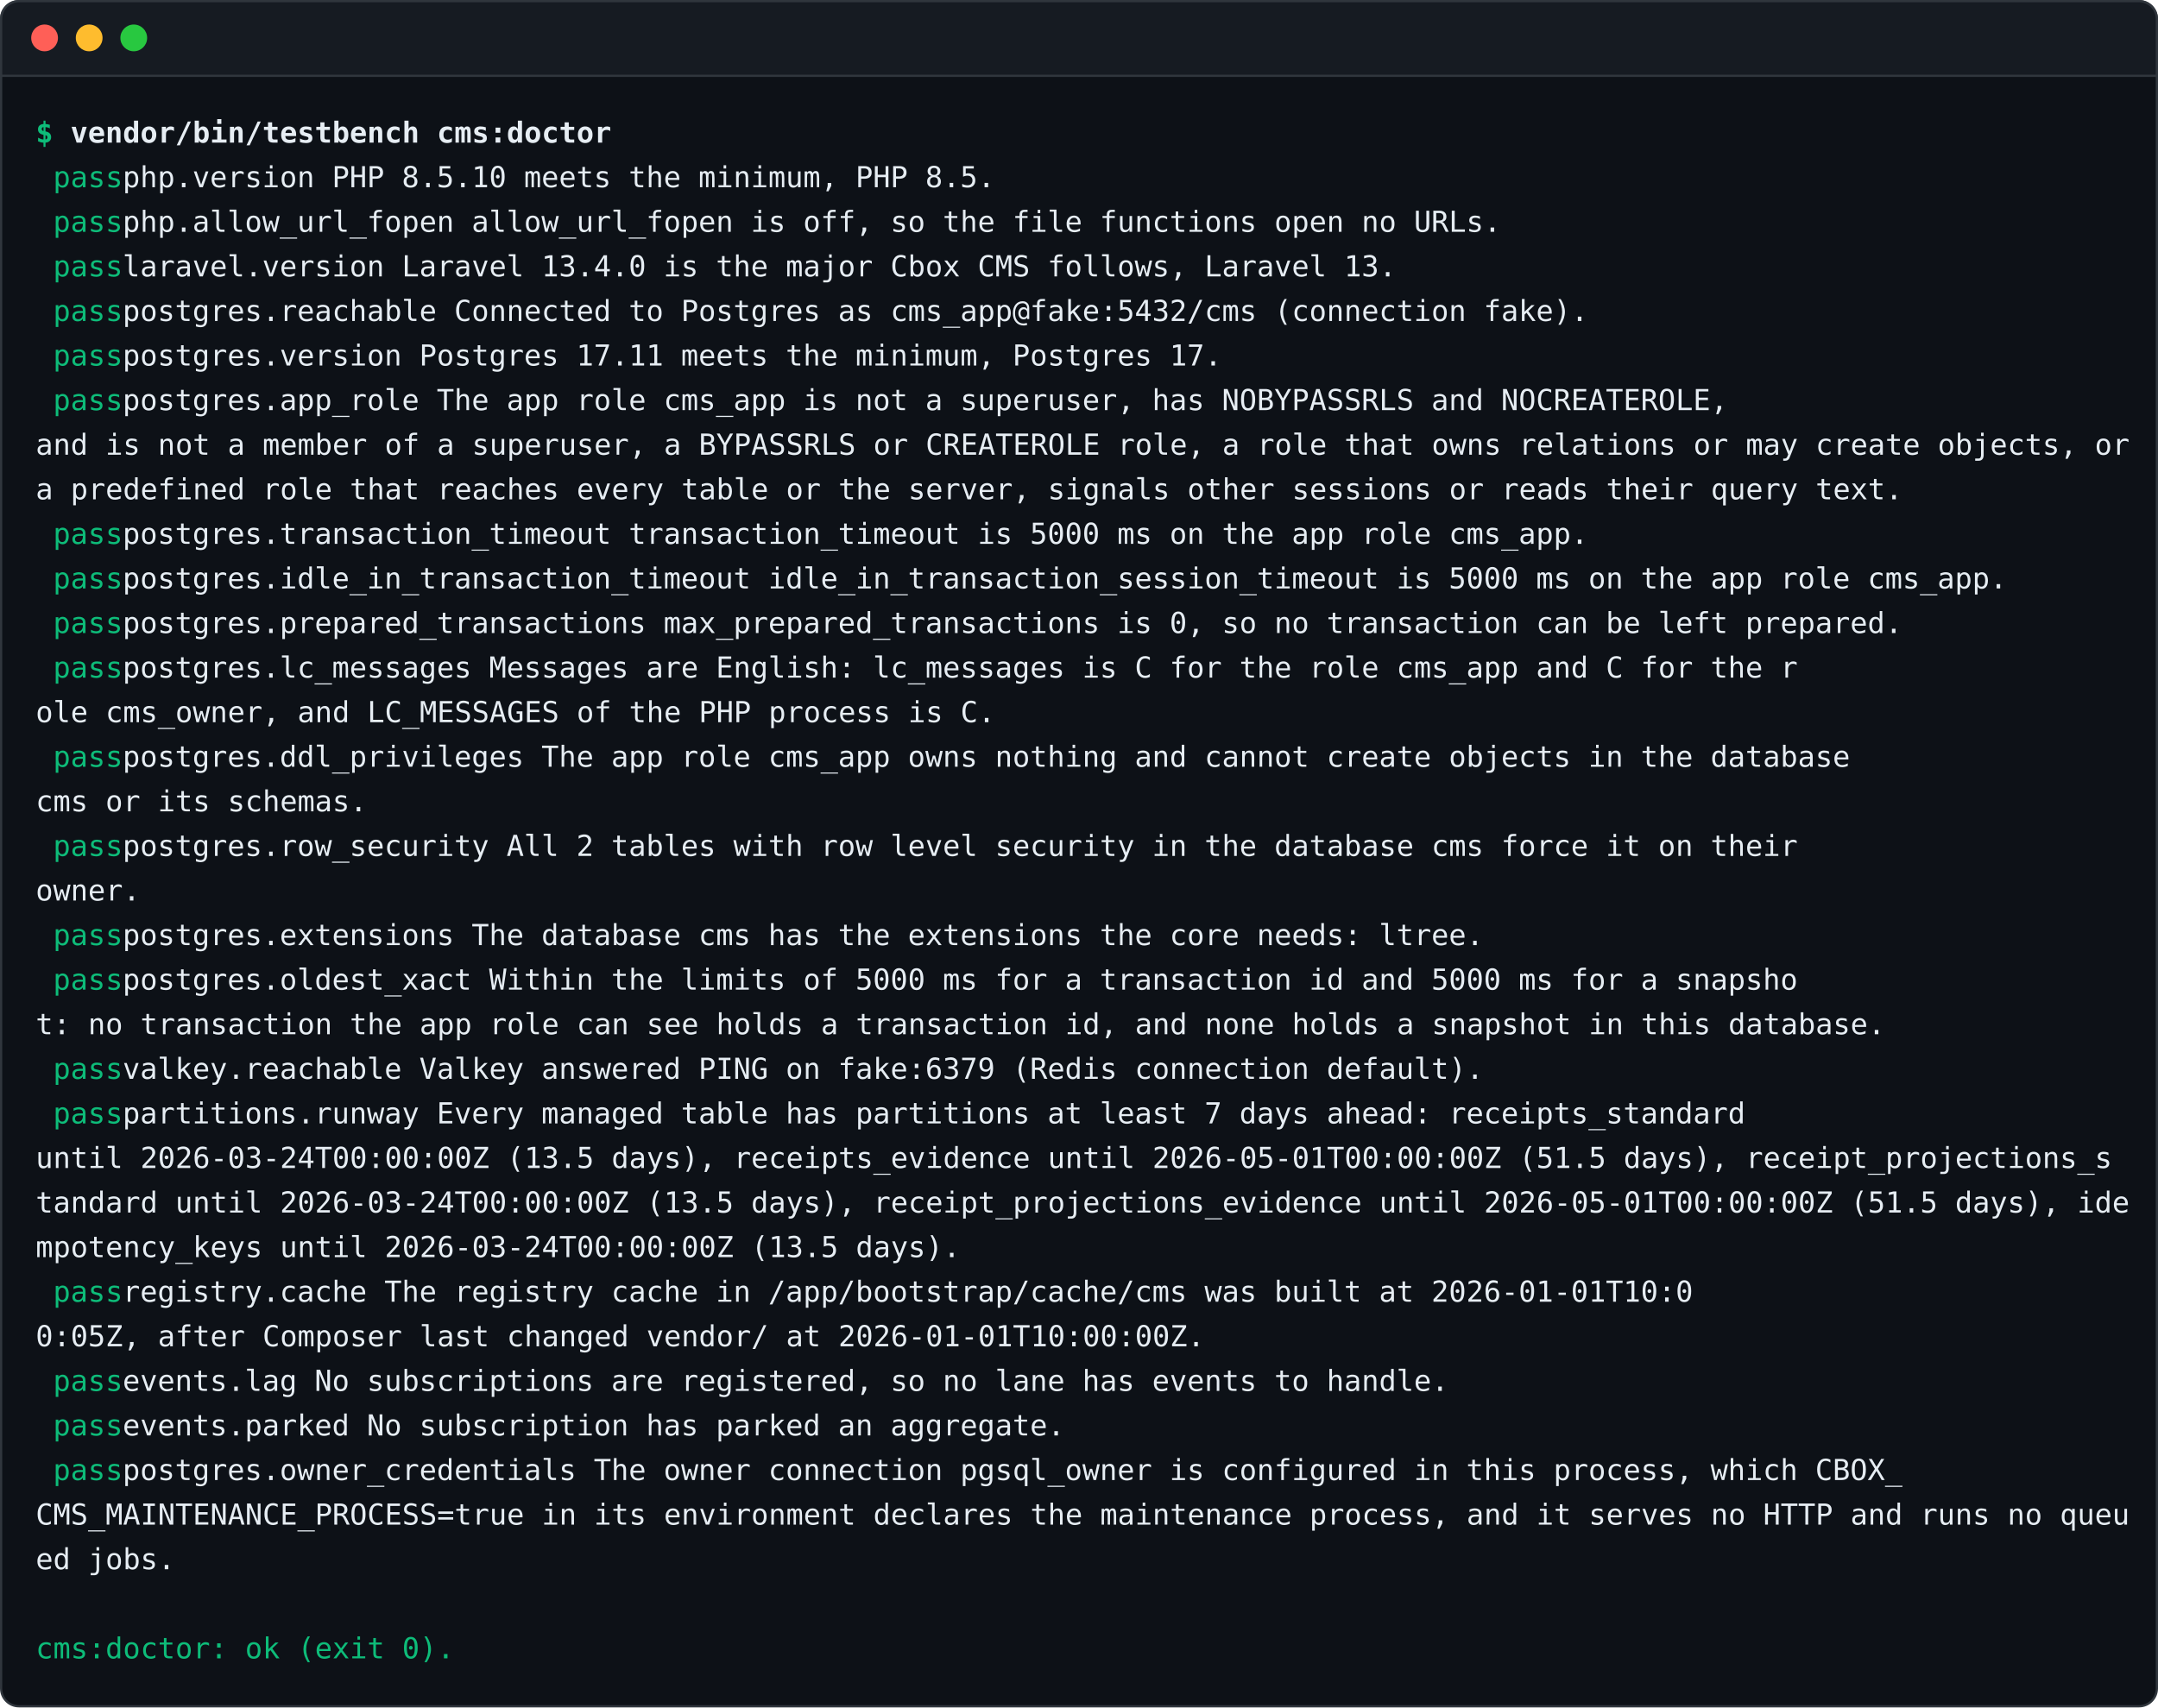
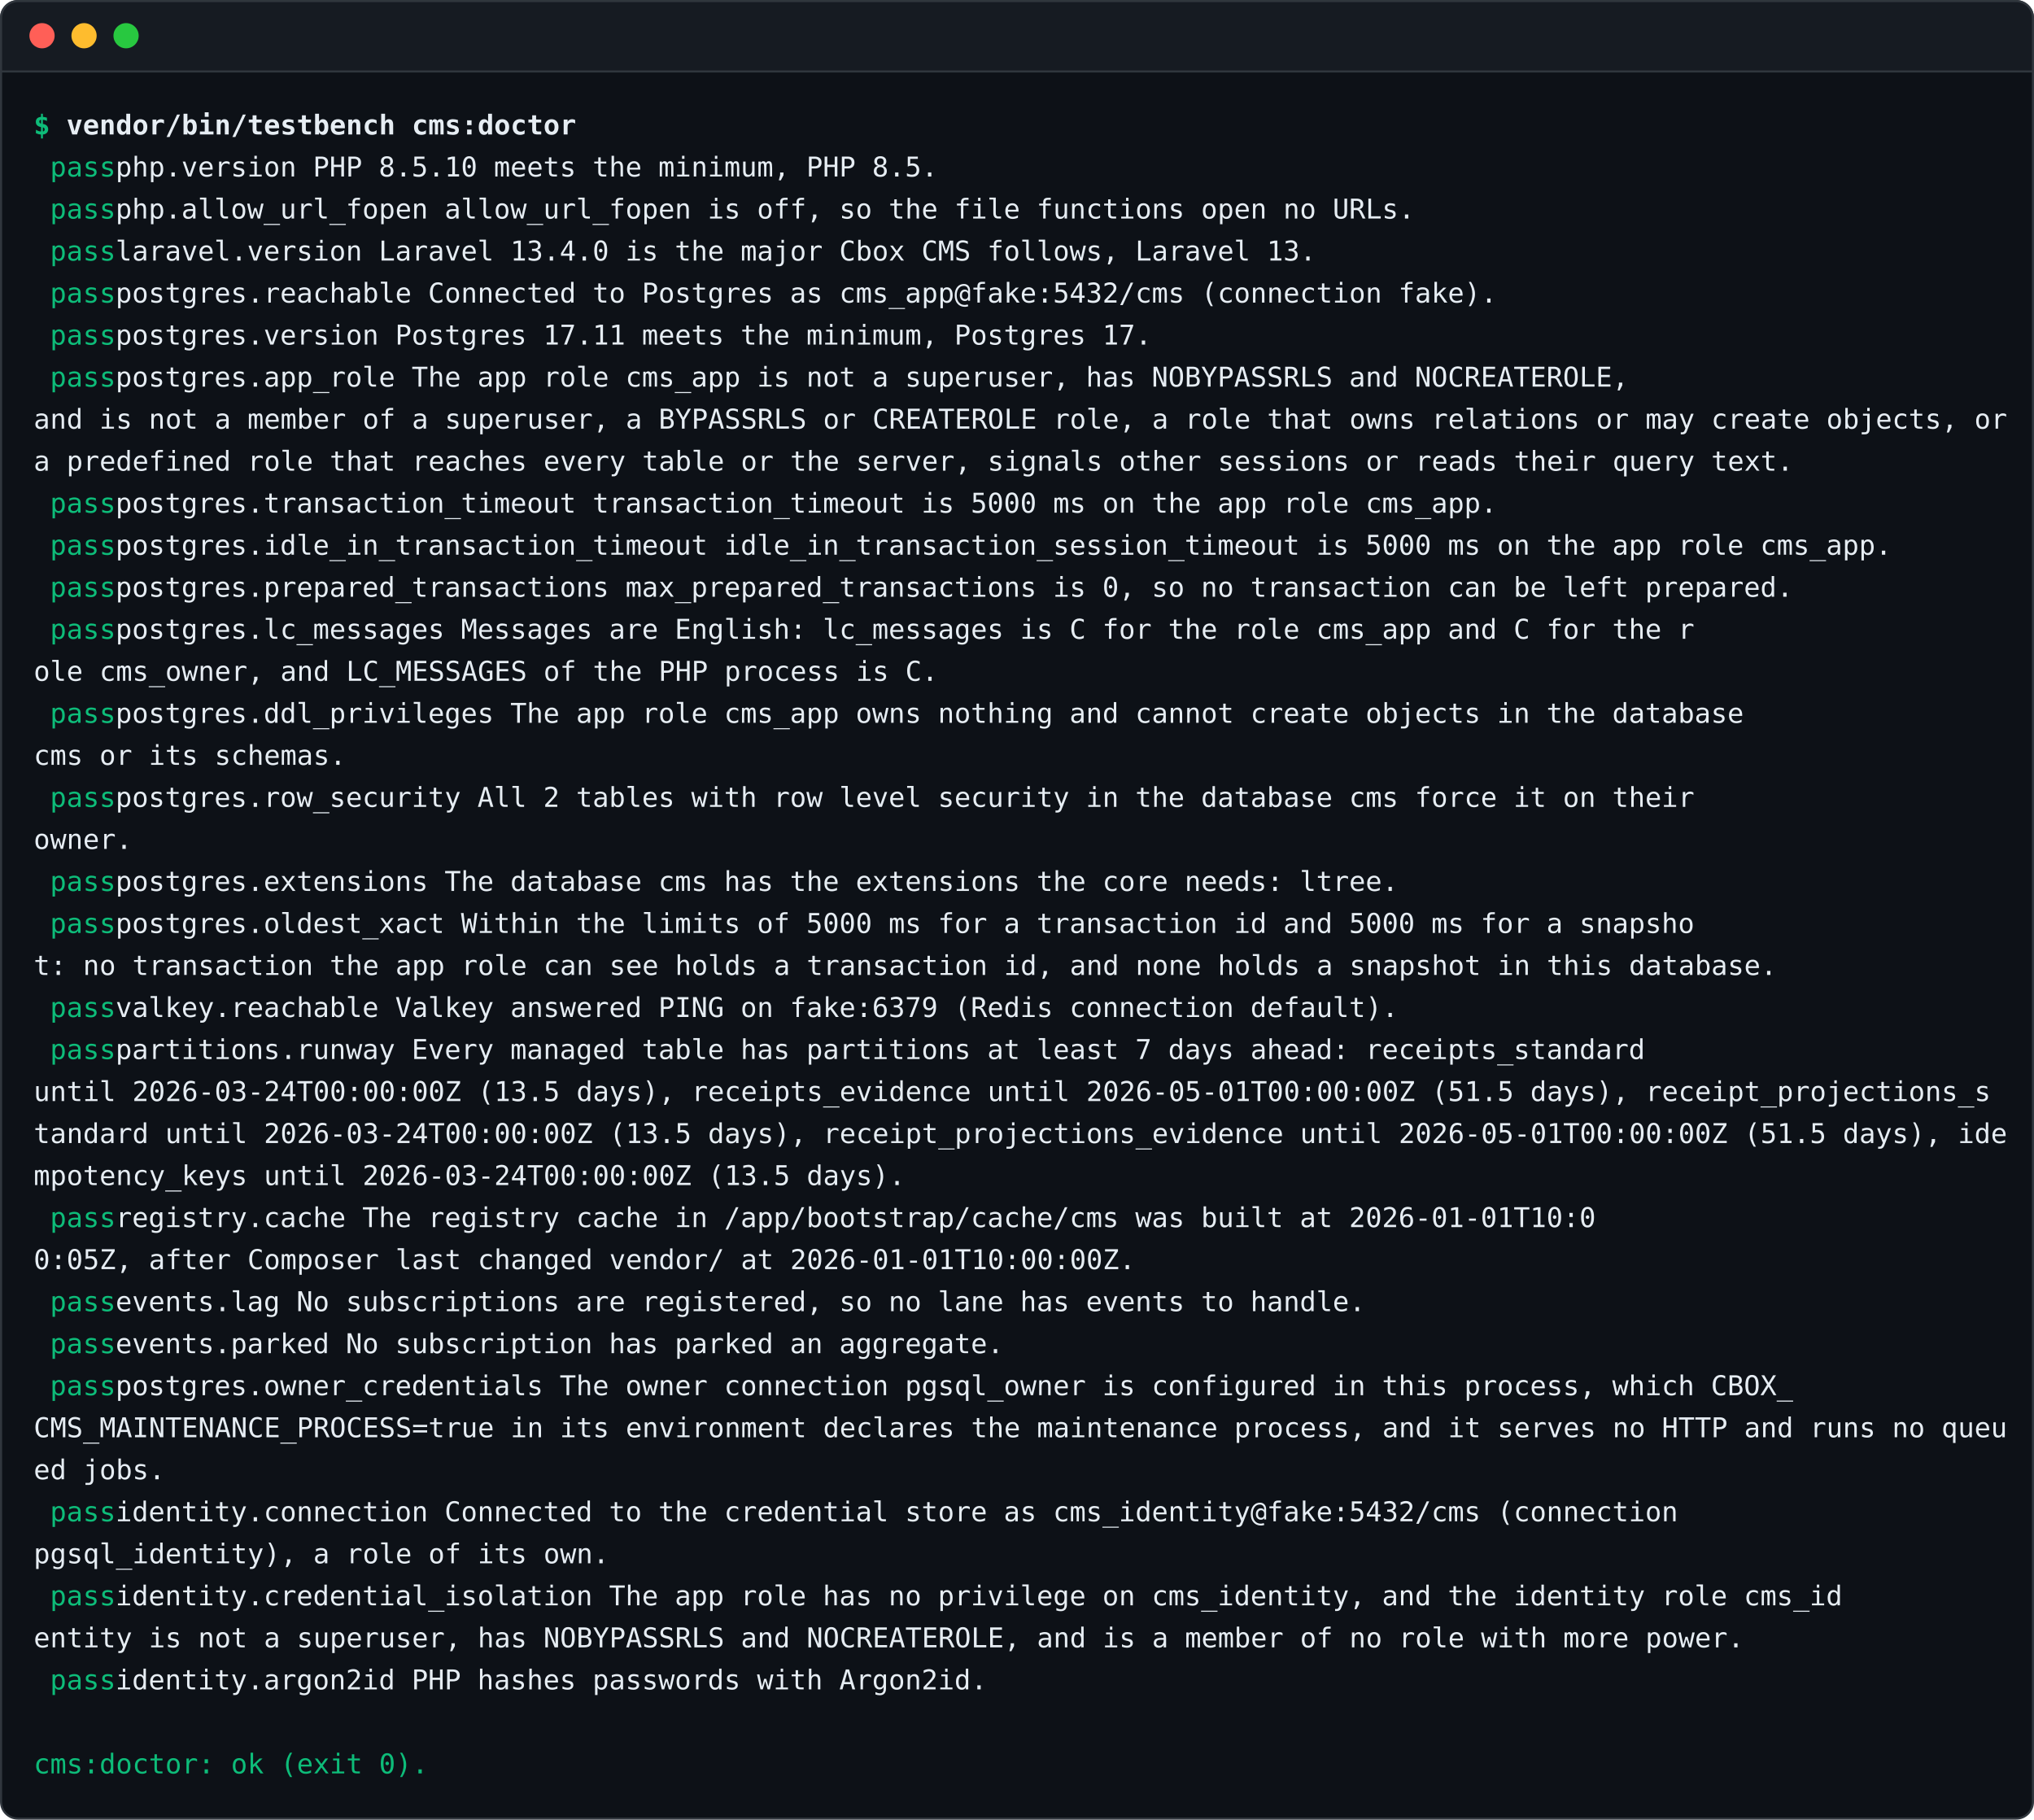
- <svg xmlns="http://www.w3.org/2000/svg" width="968" height="766" viewBox="0 0 968 766" role="img" aria-label="vendor/bin/testbench cms:doctor">
+ <svg xmlns="http://www.w3.org/2000/svg" width="968" height="866" viewBox="0 0 968 866" role="img" aria-label="vendor/bin/testbench cms:doctor">
  <style>text{font-family:ui-monospace, SFMono-Regular, Menlo, Consolas, 'DejaVu Sans Mono', 'Liberation Mono', monospace;font-size:13px;white-space:pre}.b{font-weight:700}.d{opacity:.66}.i{font-style:italic}.u{text-decoration:underline}</style>
-   <rect x="0.5" y="0.5" width="967" height="765" rx="8" fill="#0d1117" stroke="#30363d" />
+   <rect x="0.5" y="0.5" width="967" height="865" rx="8" fill="#0d1117" stroke="#30363d" />
  <path d="M0.5 34V8.5a8 8 0 0 1 8-8H959.5a8 8 0 0 1 8 8V34Z" fill="#161b22" stroke="#30363d" />
  <circle cx="20" cy="17" r="6" fill="#ff5f57" />
  <circle cx="40" cy="17" r="6" fill="#febc2e" />
  <circle cx="60" cy="17" r="6" fill="#28c840" />
  <text x="16" y="64" fill="#0dbc79" class="b" textLength="7.8">$</text>
  <text x="31.6" y="64" fill="#e6edf3" class="b" textLength="241.8">vendor/bin/testbench cms:doctor</text>
  <text x="23.8" y="84" fill="#0dbc79" textLength="31.2">pass</text>
  <text x="55" y="84" fill="#e6edf3" textLength="608.4">  php.version                           PHP 8.5.10 meets the minimum, PHP 8.5.</text>
  <text x="23.8" y="104" fill="#0dbc79" textLength="31.2">pass</text>
  <text x="55" y="104" fill="#e6edf3" textLength="772.2">  php.allow_url_fopen                   allow_url_fopen is off, so the file functions open no URLs.</text>
  <text x="23.8" y="124" fill="#0dbc79" textLength="31.2">pass</text>
  <text x="55" y="124" fill="#e6edf3" textLength="756.6">  laravel.version                       Laravel 13.4.0 is the major Cbox CMS follows, Laravel 13.</text>
  <text x="23.8" y="144" fill="#0dbc79" textLength="31.2">pass</text>
  <text x="55" y="144" fill="#e6edf3" textLength="819">  postgres.reachable                    Connected to Postgres as cms_app@fake:5432/cms (connection fake).</text>
  <text x="23.8" y="164" fill="#0dbc79" textLength="31.2">pass</text>
  <text x="55" y="164" fill="#e6edf3" textLength="670.8">  postgres.version                      Postgres 17.11 meets the minimum, Postgres 17.</text>
  <text x="23.8" y="184" fill="#0dbc79" textLength="31.2">pass</text>
  <text x="55" y="184" fill="#e6edf3" textLength="889.2">  postgres.app_role                     The app role cms_app is not a superuser, has NOBYPASSRLS and NOCREATEROLE,</text>
  <text x="16" y="204" fill="#e6edf3" textLength="936">and is not a member of a superuser, a BYPASSRLS or CREATEROLE role, a role that owns relations or may create objects, or</text>
  <text x="16" y="224" fill="#e6edf3" textLength="842.4"> a predefined role that reaches every table or the server, signals other sessions or reads their query text.</text>
  <text x="23.8" y="244" fill="#0dbc79" textLength="31.2">pass</text>
  <text x="55" y="244" fill="#e6edf3" textLength="741">  postgres.transaction_timeout          transaction_timeout is 5000 ms on the app role cms_app.</text>
  <text x="23.8" y="264" fill="#0dbc79" textLength="31.2">pass</text>
  <text x="55" y="264" fill="#e6edf3" textLength="865.8">  postgres.idle_in_transaction_timeout  idle_in_transaction_session_timeout is 5000 ms on the app role cms_app.</text>
  <text x="23.8" y="284" fill="#0dbc79" textLength="31.2">pass</text>
  <text x="55" y="284" fill="#e6edf3" textLength="865.8">  postgres.prepared_transactions        max_prepared_transactions is 0, so no transaction can be left prepared.</text>
  <text x="23.8" y="304" fill="#0dbc79" textLength="31.2">pass</text>
  <text x="55" y="304" fill="#e6edf3" textLength="897">  postgres.lc_messages                  Messages are English: lc_messages is C for the role cms_app and C for the r</text>
  <text x="16" y="324" fill="#e6edf3" textLength="429">ole cms_owner, and LC_MESSAGES of the PHP process is C.</text>
  <text x="23.8" y="344" fill="#0dbc79" textLength="31.2">pass</text>
  <text x="55" y="344" fill="#e6edf3" textLength="897">  postgres.ddl_privileges               The app role cms_app owns nothing and cannot create objects in the database</text>
  <text x="16" y="364" fill="#e6edf3" textLength="156"> cms or its schemas.</text>
  <text x="23.8" y="384" fill="#0dbc79" textLength="31.2">pass</text>
  <text x="55" y="384" fill="#e6edf3" textLength="889.2">  postgres.row_security                 All 2 tables with row level security in the database cms force it on their</text>
  <text x="16" y="404" fill="#e6edf3" textLength="46.8">owner.</text>
  <text x="23.8" y="424" fill="#0dbc79" textLength="31.2">pass</text>
  <text x="55" y="424" fill="#e6edf3" textLength="764.4">  postgres.extensions                   The database cms has the extensions the core needs: ltree.</text>
  <text x="23.8" y="444" fill="#0dbc79" textLength="31.2">pass</text>
  <text x="55" y="444" fill="#e6edf3" textLength="897">  postgres.oldest_xact                  Within the limits of 5000 ms for a transaction id and 5000 ms for a snapsho</text>
  <text x="16" y="464" fill="#e6edf3" textLength="826.8">t: no transaction the app role can see holds a transaction id, and none holds a snapshot in this database.</text>
  <text x="23.8" y="484" fill="#0dbc79" textLength="31.2">pass</text>
  <text x="55" y="484" fill="#e6edf3" textLength="787.8">  valkey.reachable                      Valkey answered PING on fake:6379 (Redis connection default).</text>
  <text x="23.8" y="504" fill="#0dbc79" textLength="31.2">pass</text>
  <text x="55" y="504" fill="#e6edf3" textLength="897">  partitions.runway                     Every managed table has partitions at least 7 days ahead: receipts_standard</text>
  <text x="16" y="524" fill="#e6edf3" textLength="936"> until 2026-03-24T00:00:00Z (13.5 days), receipts_evidence until 2026-05-01T00:00:00Z (51.5 days), receipt_projections_s</text>
  <text x="16" y="544" fill="#e6edf3" textLength="936">tandard until 2026-03-24T00:00:00Z (13.5 days), receipt_projections_evidence until 2026-05-01T00:00:00Z (51.5 days), ide</text>
  <text x="16" y="564" fill="#e6edf3" textLength="413.4">mpotency_keys until 2026-03-24T00:00:00Z (13.5 days).</text>
  <text x="23.8" y="584" fill="#0dbc79" textLength="31.2">pass</text>
  <text x="55" y="584" fill="#e6edf3" textLength="897">  registry.cache                        The registry cache in /app/bootstrap/cache/cms was built at 2026-01-01T10:0</text>
  <text x="16" y="604" fill="#e6edf3" textLength="522.6">0:05Z, after Composer last changed vendor/ at 2026-01-01T10:00:00Z.</text>
  <text x="23.8" y="624" fill="#0dbc79" textLength="31.2">pass</text>
  <text x="55" y="624" fill="#e6edf3" textLength="819">  events.lag                            No subscriptions are registered, so no lane has events to handle.</text>
  <text x="23.8" y="644" fill="#0dbc79" textLength="31.2">pass</text>
  <text x="55" y="644" fill="#e6edf3" textLength="624">  events.parked                         No subscription has parked an aggregate.</text>
  <text x="23.8" y="664" fill="#0dbc79" textLength="31.2">pass</text>
  <text x="55" y="664" fill="#e6edf3" textLength="897">  postgres.owner_credentials            The owner connection pgsql_owner is configured in this process, which CBOX_</text>
  <text x="16" y="684" fill="#e6edf3" textLength="936">CMS_MAINTENANCE_PROCESS=true in its environment declares the maintenance process, and it serves no HTTP and runs no queu</text>
  <text x="16" y="704" fill="#e6edf3" textLength="62.4">ed jobs.</text>
-   <text x="16" y="744" fill="#0dbc79" textLength="187.2">cms:doctor: ok (exit 0).</text>
+   <text x="23.8" y="724" fill="#0dbc79" textLength="31.2">pass</text>
+   <text x="55" y="724" fill="#e6edf3" textLength="897">  identity.connection                   Connected to the credential store as cms_identity@fake:5432/cms (connection</text>
+   <text x="16" y="744" fill="#e6edf3" textLength="280.8"> pgsql_identity), a role of its own.</text>
+   <text x="23.8" y="764" fill="#0dbc79" textLength="31.2">pass</text>
+   <text x="55" y="764" fill="#e6edf3" textLength="897">  identity.credential_isolation         The app role has no privilege on cms_identity, and the identity role cms_id</text>
+   <text x="16" y="784" fill="#e6edf3" textLength="811.2">entity is not a superuser, has NOBYPASSRLS and NOCREATEROLE, and is a member of no role with more power.</text>
+   <text x="23.8" y="804" fill="#0dbc79" textLength="31.2">pass</text>
+   <text x="55" y="804" fill="#e6edf3" textLength="585">  identity.argon2id                     PHP hashes passwords with Argon2id.</text>
+   <text x="16" y="844" fill="#0dbc79" textLength="187.2">cms:doctor: ok (exit 0).</text>
</svg>
